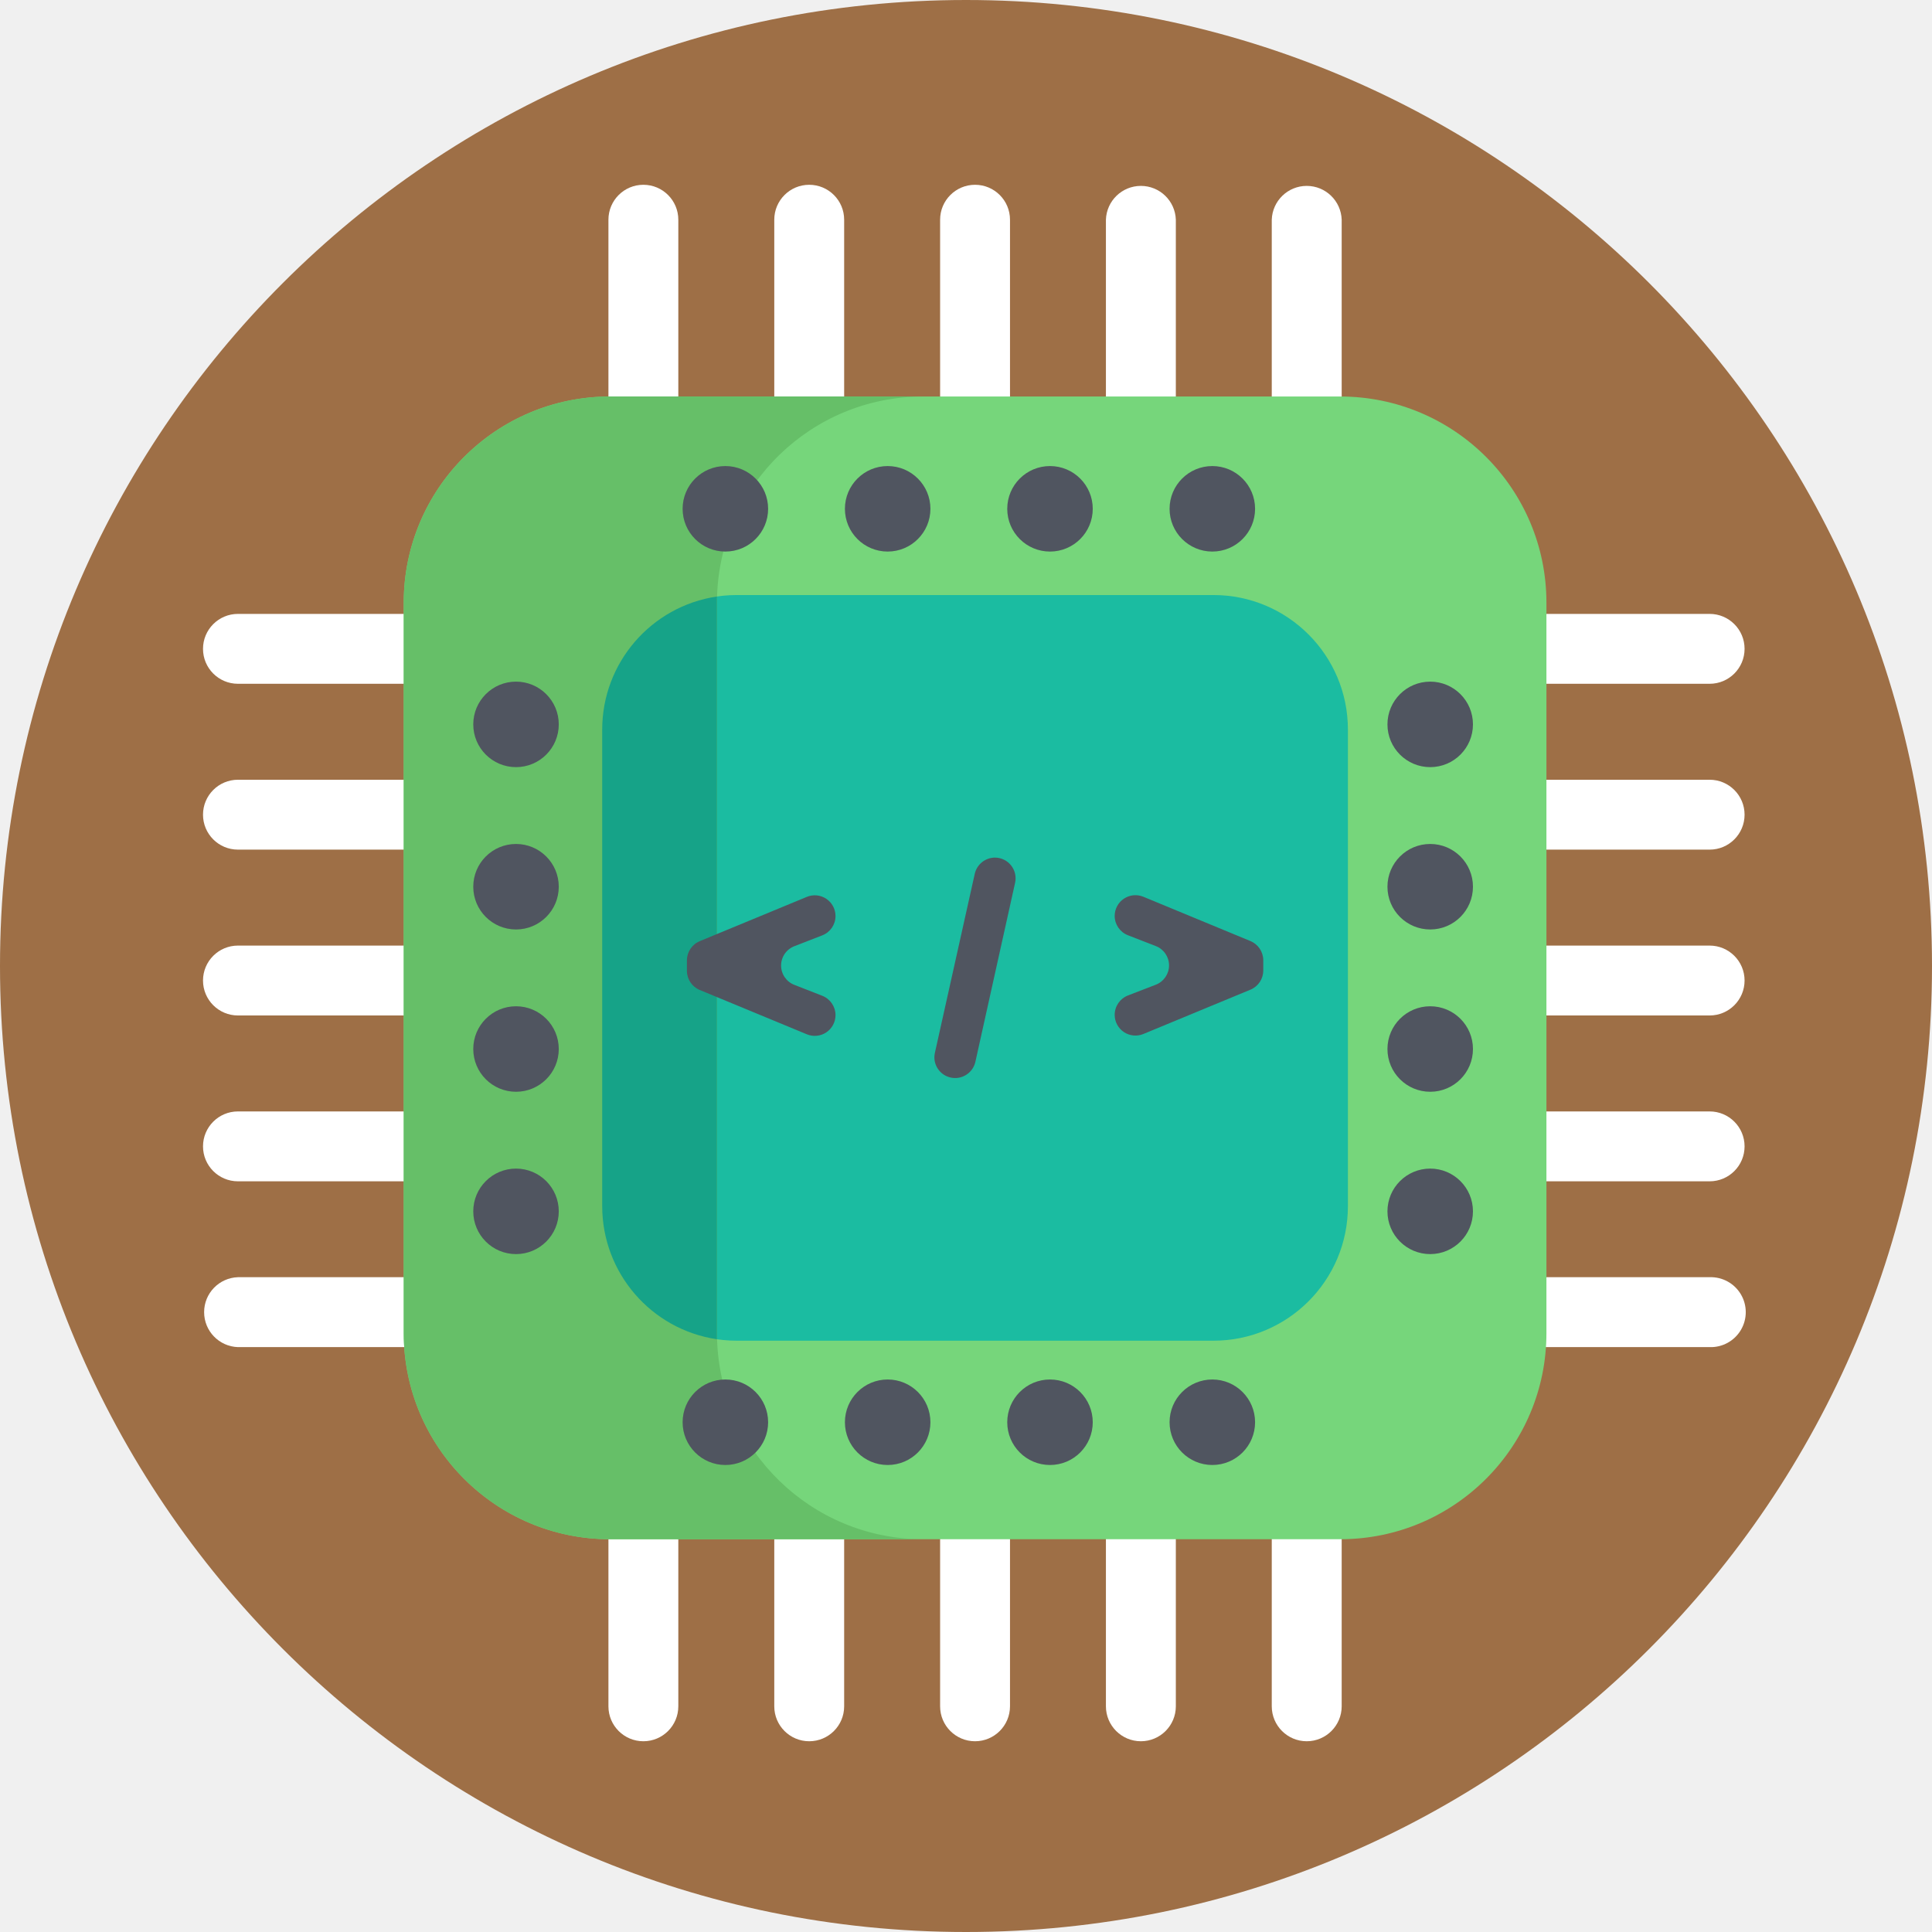
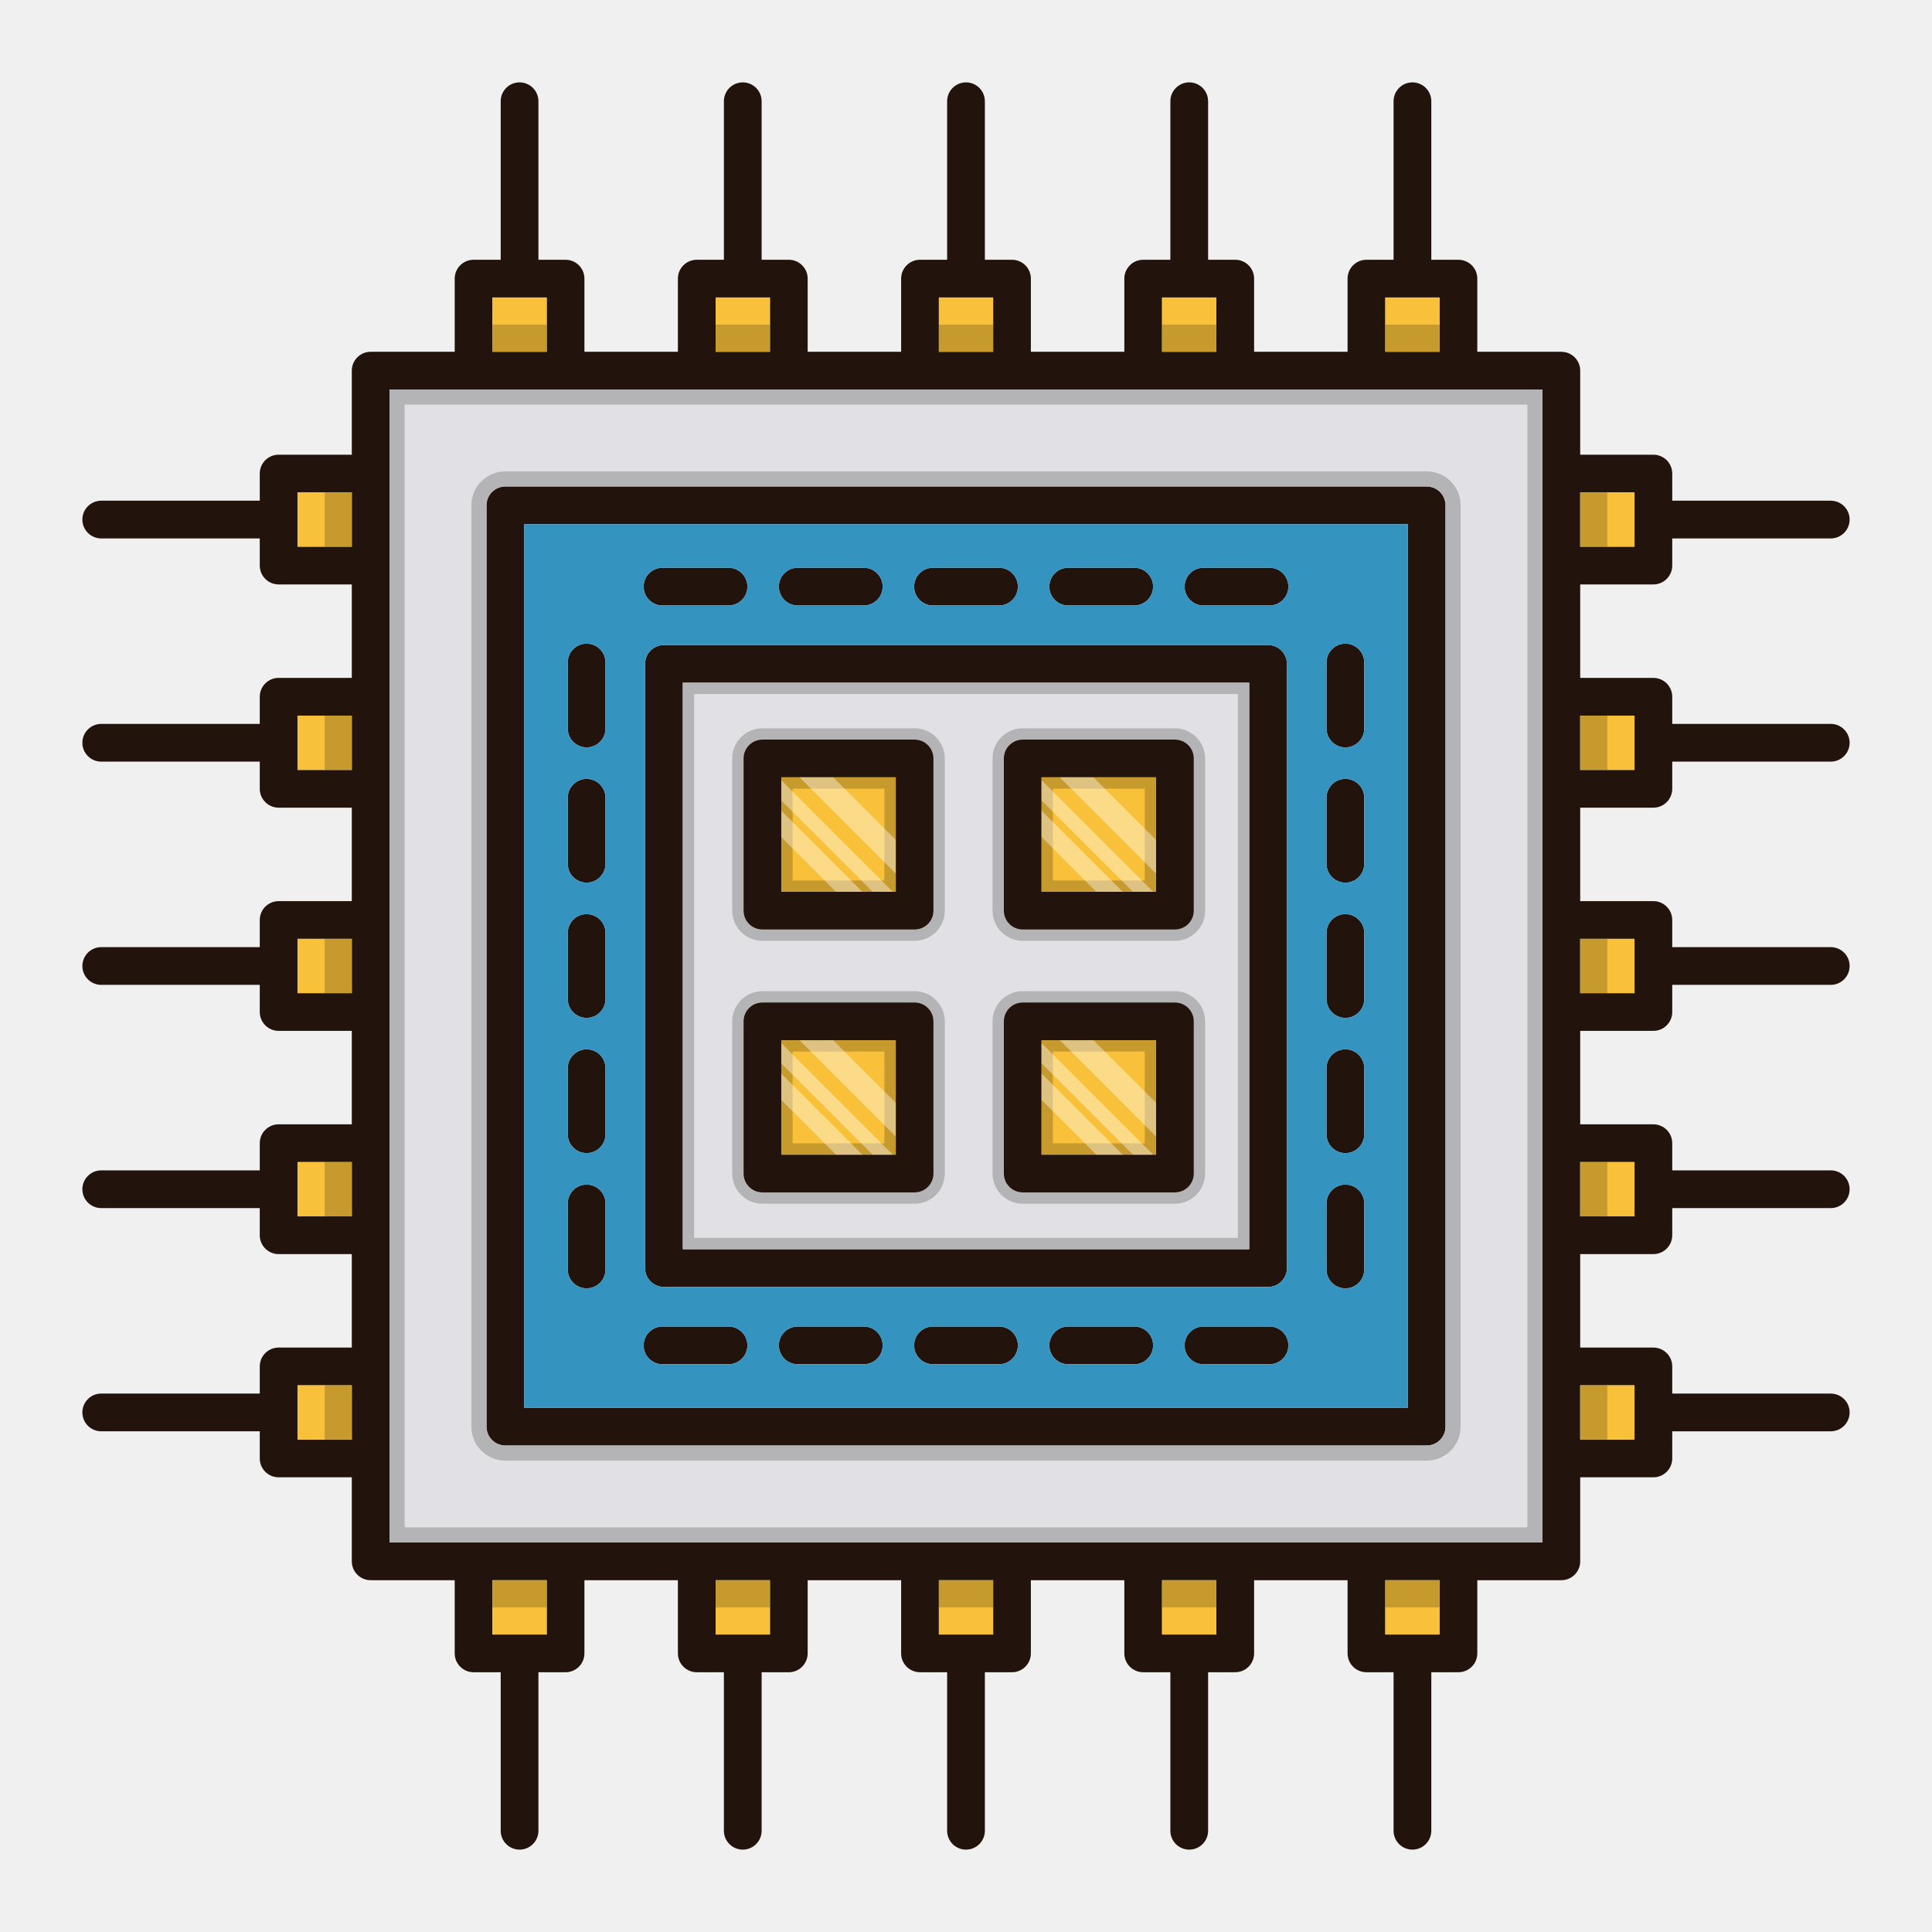
- <svg xmlns="http://www.w3.org/2000/svg" viewBox="0 0 512 512">
-   <defs>
-     <style>.cls-1{fill:#9e6f46;}.cls-2{fill:#fff;}.cls-3{fill:#76d67b;}.cls-4{fill:#1bbca1;}.cls-5{fill:#66bf68;}.cls-6{fill:#16a388;}.cls-7{fill:#505560;}</style>
-   </defs>
-   <g id="BULINE">
-     <circle class="cls-1" cx="256" cy="256" r="256" />
-   </g>
-   <g id="Icons">
-     <path class="cls-2" d="M170.5,461.45a9.26,9.26,0,0,1-9.26-9.26V400.34a9.26,9.26,0,1,1,18.52,0v51.85A9.26,9.26,0,0,1,170.5,461.45Z" />
-     <path class="cls-2" d="M214.45,461.45a9.26,9.26,0,0,1-9.26-9.26V400.34a9.26,9.26,0,0,1,18.52,0v51.85A9.26,9.26,0,0,1,214.45,461.45Z" />
-     <path class="cls-2" d="M258.4,461.45a9.26,9.26,0,0,1-9.26-9.26V400.34a9.26,9.26,0,0,1,18.52,0v51.85A9.27,9.27,0,0,1,258.4,461.45Z" />
-     <path class="cls-2" d="M302.35,461.45a9.27,9.27,0,0,1-9.27-9.26V400.34a9.27,9.27,0,0,1,18.53,0v51.85A9.27,9.27,0,0,1,302.35,461.45Z" />
-     <path class="cls-2" d="M346.3,461.45a9.27,9.27,0,0,1-9.27-9.26V400.34a9.27,9.27,0,0,1,18.53,0v51.85A9.27,9.27,0,0,1,346.3,461.45Z" />
-     <path class="cls-2" d="M170.5,119.34a9.25,9.25,0,0,1-9.26-9.26V58.23a9.26,9.26,0,1,1,18.52,0v51.85A9.25,9.25,0,0,1,170.5,119.34Z" />
-     <path class="cls-2" d="M214.45,119.34a9.25,9.25,0,0,1-9.26-9.26V58.23a9.26,9.26,0,0,1,18.52,0v51.85A9.25,9.25,0,0,1,214.45,119.34Z" />
-     <path class="cls-2" d="M258.4,119.34a9.25,9.25,0,0,1-9.26-9.26V58.23a9.26,9.26,0,0,1,18.52,0v51.85A9.26,9.26,0,0,1,258.4,119.34Z" />
-     <path class="cls-2" d="M302.35,119.34a9.26,9.26,0,0,1-9.27-9.26V58.23a9.27,9.27,0,0,1,18.53,0v51.85A9.26,9.26,0,0,1,302.35,119.34Z" />
-     <path class="cls-2" d="M346.3,119.34a9.26,9.26,0,0,1-9.27-9.26V58.23a9.27,9.27,0,0,1,18.53,0v51.85A9.26,9.26,0,0,1,346.3,119.34Z" />
-     <path class="cls-2" d="M453.07,181.21H401.23a9.26,9.26,0,1,1,0-18.52h51.84a9.26,9.26,0,1,1,0,18.52Z" />
-     <path class="cls-2" d="M453.07,225.16H401.23a9.26,9.26,0,1,1,0-18.52h51.84a9.26,9.26,0,1,1,0,18.52Z" />
-     <path class="cls-2" d="M453.07,269.11H401.23a9.26,9.26,0,1,1,0-18.52h51.84a9.26,9.26,0,1,1,0,18.52Z" />
-     <path class="cls-2" d="M453.07,313.06H401.23a9.26,9.26,0,1,1,0-18.52h51.84a9.26,9.26,0,1,1,0,18.52Z" />
-     <path class="cls-2" d="M453.07,357H401.23a9.27,9.27,0,1,1,0-18.53h51.84a9.27,9.27,0,1,1,0,18.53Z" />
-     <path class="cls-2" d="M114.91,181.21H63.06a9.26,9.26,0,1,1,0-18.52h51.85a9.26,9.26,0,0,1,0,18.52Z" />
-     <path class="cls-2" d="M114.91,225.16H63.06a9.26,9.26,0,0,1,0-18.52h51.85a9.26,9.26,0,0,1,0,18.52Z" />
-     <path class="cls-2" d="M114.91,269.11H63.06a9.26,9.26,0,1,1,0-18.52h51.85a9.26,9.26,0,0,1,0,18.52Z" />
-     <path class="cls-2" d="M114.91,313.06H63.06a9.26,9.26,0,0,1,0-18.52h51.85a9.26,9.26,0,1,1,0,18.52Z" />
-     <path class="cls-2" d="M114.91,357H63.06a9.27,9.27,0,0,1,0-18.53h51.85a9.27,9.27,0,0,1,0,18.53Z" />
-     <rect class="cls-3" x="106.99" y="105.08" width="302.83" height="302.83" rx="54.64" />
-     <rect class="cls-4" x="159.6" y="157.69" width="197.61" height="197.61" rx="35.65" />
-     <path class="cls-5" d="M244.62,407.91h-83A54.64,54.64,0,0,1,107,353.27V159.72a54.65,54.65,0,0,1,54.64-54.64h83a54.63,54.63,0,0,0-54.61,53c0,.54,0,1.08,0,1.64V353.27c0,.56,0,1.1,0,1.65A54.63,54.63,0,0,0,244.62,407.91Z" />
-     <path class="cls-6" d="M190,353.27c0,.56,0,1.1,0,1.65a35.68,35.68,0,0,1-30.41-35.28V193.35A35.66,35.66,0,0,1,190,158.08c0,.54,0,1.08,0,1.64Z" />
-     <path class="cls-7" d="M210.52,250.75l7.39-2.87a5.5,5.5,0,0,0,3.51-5.12v0a5.5,5.5,0,0,0-7.6-5.08l-28.39,11.74a5.53,5.53,0,0,0-3.39,5.08v2.78a5.49,5.49,0,0,0,3.39,5.07l28.39,11.75a5.5,5.5,0,0,0,7.6-5.08v0a5.52,5.52,0,0,0-3.51-5.13L210.52,261A5.49,5.49,0,0,1,210.52,250.75Z" />
-     <path class="cls-7" d="M263.68,227.27a5.52,5.52,0,0,0-5.36,4.3L247.76,279a5.44,5.44,0,0,0-.14,1.19,5.5,5.5,0,0,0,10.87,1.19L269,234A5.49,5.49,0,0,0,263.68,227.27Z" />
-     <path class="cls-7" d="M331.38,249.39,303,237.65a5.5,5.5,0,0,0-7.6,5.08v0a5.52,5.52,0,0,0,3.51,5.12l7.39,2.87a5.49,5.49,0,0,1,0,10.24l-7.39,2.85a5.52,5.52,0,0,0-3.51,5.13v0a5.5,5.5,0,0,0,7.6,5.08l28.39-11.75a5.49,5.49,0,0,0,3.39-5.07v-2.78A5.53,5.53,0,0,0,331.38,249.39Z" />
-     <circle class="cls-7" cx="192.23" cy="134.84" r="11.33" />
-     <circle class="cls-7" cx="235.24" cy="134.84" r="11.33" />
-     <circle class="cls-7" cx="278.26" cy="134.84" r="11.33" />
-     <circle class="cls-7" cx="321.28" cy="134.84" r="11.33" />
-     <circle class="cls-7" cx="192.23" cy="376.91" r="11.33" />
-     <circle class="cls-7" cx="235.24" cy="376.91" r="11.33" />
-     <circle class="cls-7" cx="278.26" cy="376.91" r="11.33" />
-     <circle class="cls-7" cx="321.28" cy="376.91" r="11.33" />
-     <circle class="cls-7" cx="379.02" cy="191.97" r="11.33" />
-     <circle class="cls-7" cx="379.02" cy="234.99" r="11.33" />
-     <circle class="cls-7" cx="379.02" cy="278" r="11.33" />
-     <circle class="cls-7" cx="379.02" cy="321.02" r="11.33" />
-     <circle class="cls-7" cx="136.75" cy="191.97" r="11.33" />
-     <circle class="cls-7" cx="136.75" cy="234.99" r="11.33" />
-     <circle class="cls-7" cx="136.75" cy="278" r="11.33" />
-     <circle class="cls-7" cx="136.75" cy="321.02" r="11.33" />
-   </g>
+ <svg xmlns="http://www.w3.org/2000/svg" class="svg-icon" style="width: 1em; height: 1em;vertical-align: middle;fill: currentColor;overflow: hidden;" viewBox="0 0 1024 1024" version="1.1">
+   <path d="M756.16 257.84H267.84c-5.52 0-10 4.48-10 10v488.32c0 5.52 4.48 10 10 10h488.32c5.52 0 10-4.48 10-10V267.84c0-5.52-4.48-10-10-10z m-10 488.32H277.84V277.84h468.32v468.32z" fill="#23130D" />
+   <path d="M672.1 341.88h-320.2c-5.54 0-10 4.48-10 10v320.22c0 5.54 4.46 10 10 10h320.2c5.54 0 10-4.46 10-10V351.88c0-5.52-4.46-10-10-10z m-10 320.22h-300.2V361.88h300.2v300.22zM396.14 310.92c0 5.52-4.48 10-10 10h-35c-5.54 0-10-4.48-10-10s4.46-10 10-10h35c5.52 0 10 4.48 10 10zM467.82 310.92c0 5.52-4.48 10-10 10h-35c-5.54 0-10-4.48-10-10s4.46-10 10-10h35c5.52 0 10 4.48 10 10zM539.5 310.92c0 5.52-4.48 10-10 10h-35c-5.54 0-10-4.48-10-10s4.46-10 10-10h35c5.52 0 10 4.48 10 10zM611.18 310.92c0 5.52-4.48 10-10 10h-35c-5.54 0-10-4.48-10-10s4.46-10 10-10h35c5.52 0 10 4.48 10 10zM682.86 310.92c0 5.52-4.46 10-10 10h-35c-5.54 0-10-4.48-10-10s4.46-10 10-10h35c5.54 0 10 4.48 10 10zM396.14 713.08c0 5.52-4.48 10-10 10h-35c-5.54 0-10-4.48-10-10s4.46-10 10-10h35c5.52 0 10 4.48 10 10zM467.82 713.08c0 5.52-4.48 10-10 10h-35c-5.54 0-10-4.48-10-10s4.46-10 10-10h35c5.52 0 10 4.48 10 10zM539.5 713.08c0 5.52-4.48 10-10 10h-35c-5.54 0-10-4.48-10-10s4.46-10 10-10h35c5.52 0 10 4.48 10 10zM611.18 713.08c0 5.52-4.48 10-10 10h-35c-5.54 0-10-4.48-10-10s4.46-10 10-10h35c5.52 0 10 4.48 10 10zM682.86 713.08c0 5.52-4.46 10-10 10h-35c-5.54 0-10-4.48-10-10s4.46-10 10-10h35c5.54 0 10 4.48 10 10zM320.92 637.86v35c0 5.52-4.48 10-10 10s-10-4.48-10-10v-35c0-5.54 4.48-10 10-10s10 4.46 10 10zM320.92 566.16v35.02c0 5.52-4.48 10-10 10s-10-4.48-10-10v-35.02c0-5.52 4.48-10 10-10s10 4.48 10 10zM320.92 494.5v35c0 5.52-4.48 10-10 10s-10-4.48-10-10v-35c0-5.54 4.48-10 10-10s10 4.46 10 10zM320.92 422.82v35c0 5.52-4.48 10-10 10s-10-4.48-10-10v-35c0-5.52 4.48-10 10-10s10 4.48 10 10zM320.92 351.14v35c0 5.52-4.48 10-10 10s-10-4.48-10-10v-35c0-5.54 4.48-10 10-10s10 4.46 10 10zM723.08 637.86v35c0 5.52-4.48 10-10 10s-10-4.48-10-10v-35c0-5.54 4.48-10 10-10s10 4.46 10 10zM723.08 566.16v35.02c0 5.52-4.48 10-10 10s-10-4.48-10-10v-35.02c0-5.52 4.48-10 10-10s10 4.48 10 10zM723.08 494.5v35c0 5.52-4.48 10-10 10s-10-4.48-10-10v-35c0-5.54 4.48-10 10-10s10 4.46 10 10zM723.08 422.82v35c0 5.52-4.48 10-10 10s-10-4.48-10-10v-35c0-5.52 4.48-10 10-10s10 4.48 10 10zM723.08 351.14v35c0 5.52-4.48 10-10 10s-10-4.48-10-10v-35c0-5.54 4.48-10 10-10s10 4.46 10 10z" fill="#23130D" />
+   <path d="M876.32 428.08c5.52 0 10-4.48 10-10v-14.4h84.02c5.52 0 10-4.48 10-10s-4.48-10-10-10h-84.02v-14.38c0-5.52-4.48-10-10-10h-38.78v-49.54h38.78c5.52 0 10-4.48 10-10v-14.38h84.02c5.52 0 10-4.48 10-10s-4.48-10-10-10h-84.02v-14.38c0-5.54-4.48-10-10-10h-38.78V196.46c0-5.52-4.46-10-10-10H783V147.68c0-5.52-4.48-10-10-10h-14.38V53.66c0-5.52-4.48-10-10-10s-10 4.48-10 10v84.02h-14.38c-5.52 0-10 4.48-10 10v38.78h-49.54V147.68c0-5.52-4.48-10-10-10h-14.38V53.66c0-5.52-4.48-10-10-10-5.54 0-10 4.48-10 10v84.02h-14.4c-5.52 0-10 4.48-10 10v38.78h-49.54V147.68c0-5.52-4.48-10-10-10H522V53.66c0-5.52-4.48-10-10-10s-10 4.48-10 10v84.02h-14.38c-5.52 0-10 4.48-10 10v38.78h-49.54V147.68c0-5.52-4.48-10-10-10h-14.4V53.66c0-5.52-4.48-10-10-10s-10 4.48-10 10v84.02h-14.38c-5.52 0-10 4.48-10 10v38.78h-49.54V147.68c0-5.52-4.48-10-10-10h-14.38V53.66c0-5.52-4.48-10-10-10s-10 4.48-10 10v84.02h-14.38c-5.52 0-10 4.48-10 10v38.78H196.46c-5.52 0-10 4.48-10 10v44.54H147.68c-5.52 0-10 4.46-10 10v14.38H53.66c-5.52 0-10 4.48-10 10s4.48 10 10 10h84.02v14.38c0 5.52 4.48 10 10 10h38.78v49.54H147.68c-5.52 0-10 4.48-10 10v14.38H53.66c-5.52 0-10 4.48-10 10s4.48 10 10 10h84.02v14.4c0 5.52 4.48 10 10 10h38.78v49.54H147.68c-5.52 0-10 4.48-10 10V502H53.66c-5.52 0-10 4.48-10 10s4.48 10 10 10h84.02v14.38c0 5.52 4.48 10 10 10h38.78v49.54H147.68c-5.52 0-10 4.48-10 10v14.4H53.66c-5.52 0-10 4.46-10 10 0 5.52 4.48 10 10 10h84.02v14.38c0 5.52 4.48 10 10 10h38.78v49.54H147.68c-5.52 0-10 4.48-10 10v14.38H53.66c-5.52 0-10 4.48-10 10s4.48 10 10 10h84.02v14.38c0 5.52 4.48 10 10 10h38.78v44.54c0 5.52 4.48 10 10 10h44.54v38.78c0 5.52 4.48 10 10 10h14.38v84.02c0 5.52 4.48 10 10 10s10-4.48 10-10v-84.02h14.38c5.52 0 10-4.48 10-10v-38.78h49.54v38.78c0 5.52 4.48 10 10 10h14.38v84.02c0 5.52 4.48 10 10 10s10-4.48 10-10v-84.02h14.4c5.52 0 10-4.48 10-10v-38.78h49.54v38.78c0 5.52 4.48 10 10 10H502v84.02c0 5.52 4.48 10 10 10s10-4.48 10-10v-84.02h14.38c5.52 0 10-4.48 10-10v-38.78h49.54v38.78c0 5.52 4.48 10 10 10h14.4v84.02c0 5.52 4.46 10 10 10 5.52 0 10-4.48 10-10v-84.02h14.38c5.52 0 10-4.48 10-10v-38.78h49.54v38.78c0 5.52 4.48 10 10 10h14.38v84.02c0 5.52 4.48 10 10 10s10-4.48 10-10v-84.02h14.38c5.52 0 10-4.48 10-10v-38.78h44.54c5.54 0 10-4.48 10-10V783h38.78c5.52 0 10-4.48 10-10v-14.38h84.02c5.52 0 10-4.48 10-10s-4.48-10-10-10h-84.02v-14.38c0-5.52-4.48-10-10-10h-38.78v-49.54h38.78c5.52 0 10-4.48 10-10v-14.38h84.02c5.52 0 10-4.48 10-10 0-5.54-4.48-10-10-10h-84.02v-14.4c0-5.52-4.48-10-10-10h-38.78v-49.54h38.78c5.52 0 10-4.48 10-10V522h84.02c5.52 0 10-4.48 10-10s-4.48-10-10-10h-84.02v-14.38c0-5.52-4.48-10-10-10h-38.78v-49.54h38.78z m-38.78-167.08h28.78v28.76h-28.78V261z m0 118.3h28.78v28.78h-28.78v-28.78zM186.46 763H157.68v-28.76h28.78v28.76z m0-118.3H157.68v-28.78h28.78v28.78z m0-118.32H157.68v-28.76h28.78v28.76z m0-118.3H157.68v-28.78h28.78v28.78z m0-118.32H157.68V261h28.78v28.76z m547.78-132.08H763v28.78h-28.76V157.68z m-118.32 0h28.78v28.78h-28.78V157.68z m-118.3 0H526.38v28.78h-28.76V157.68z m-118.32 0H408.08v28.78h-28.78V157.68z m-118.3 0H289.76v28.78H261V157.68z m28.76 708.64H261v-28.78h28.76v28.78z m118.32 0h-28.78v-28.78h28.78v28.78z m118.3 0h-28.76v-28.78h28.76v28.78z m118.32 0h-28.78v-28.78h28.78v28.78z m118.3 0h-28.76v-28.78h28.76v28.78z m54.54-142.1V817.54H206.46V206.46h611.08v517.76z m48.78 10.02v28.76h-28.78v-28.76h28.78z m0-118.32v28.78h-28.78v-28.78h28.78z m0-118.3v28.76h-28.78v-28.76h28.78z" fill="#23130D" />
+   <path d="M157.68 261h28.78v28.76H157.68zM157.68 379.3h28.78v28.78H157.68zM157.68 497.62h28.78v28.76H157.68zM157.68 615.92h28.78v28.78H157.68zM157.68 734.24h28.78v28.76H157.68zM261 837.54h28.76v28.78H261zM379.3 837.54h28.78v28.78h-28.78zM497.62 837.54h28.76v28.78h-28.76zM615.92 837.54h28.78v28.78h-28.78zM734.24 837.54h28.76v28.78h-28.76zM866.32 615.92v28.78h-28.78v-28.78h28.78zM837.54 734.24h28.78v28.76h-28.78zM837.54 497.62h28.78v28.76h-28.78zM866.32 379.3v28.78h-28.78v-28.78h28.78zM837.54 261h28.78v28.76h-28.78zM763 157.68v28.78h-28.76V157.68H763zM644.7 157.68v28.78h-28.78V157.68h28.78zM526.38 157.68v28.78h-28.76V157.68H526.38zM408.08 157.68v28.78h-28.78V157.68H408.08zM289.76 157.68v28.78H261V157.68H289.76z" fill="#F9C139" />
+   <path d="M289.76 172.07v14.39H261v-14.39H289.76zM408.07 172.07v14.39h-28.76v-14.39H408.07zM526.38 172.07v14.39h-28.76v-14.39H526.38zM644.69 172.07v14.39h-28.76v-14.39H644.69zM763 172.07v14.39h-28.76v-14.39H763zM289.76 837.54v14.39H261v-14.39H289.76zM408.07 837.54v14.39h-28.76v-14.39H408.07zM526.38 837.54v14.39h-28.76v-14.39H526.38zM644.69 837.54v14.39h-28.76v-14.39H644.69zM763 837.54v14.39h-28.76v-14.39H763zM172.07 734.24h14.39v28.76h-14.39v-14.34-0.04V734.24zM172.07 615.93h14.39v28.76h-14.39v-14.34-0.04V615.93zM172.07 497.62h14.39v28.76h-14.39v-14.34-0.04V497.62zM172.07 379.31h14.39v28.76h-14.39v-14.34-0.04V379.31zM172.07 261h14.39v28.76h-14.39v-14.34-0.04V261zM837.54 734.24h14.39v28.76h-14.39v-14.34-0.04V734.24zM837.54 615.93h14.39v28.76h-14.39v-14.34-0.04V615.93zM837.54 497.62h14.39v28.76h-14.39v-14.34-0.04V497.62zM837.54 379.31h14.39v28.76h-14.39v-14.34-0.04V379.31zM837.54 261h14.39v28.76h-14.39v-14.34-0.04V261z" opacity=".2" />
+   <path d="M206.46 206.46v611.08h611.08v-44.52-0.02-48.74-0.02-517.78H206.46z m559.7 549.7c0 5.52-4.48 10-10 10H267.84c-5.52 0-10-4.48-10-10V267.84c0-5.52 4.48-10 10-10h488.32c5.52 0 10 4.48 10 10v488.32z" fill="#E1E1E5" />
+   <path d="M809.54 214.46v595.08H214.46V214.46h595.08M267.84 774.16h488.32c9.926 0 18-8.074 18-18V267.84c0-9.926-8.074-18-18-18H267.84c-9.926 0-18 8.074-18 18v488.32c0 9.926 8.074 18 18 18m549.7-567.7H206.46v611.08h611.08v-44.52-0.02-48.74-0.02-517.78zM267.84 766.16c-5.52 0-10-4.48-10-10V267.84c0-5.52 4.48-10 10-10h488.32c5.52 0 10 4.48 10 10v488.32c0 5.52-4.48 10-10 10H267.84z" opacity=".2" />
+   <path d="M277.84 277.84v468.32h468.32V277.84H277.84z m288.34 23.08h35c5.52 0 10 4.48 10 10s-4.48 10-10 10h-35c-5.54 0-10-4.48-10-10s4.46-10 10-10z m105.92 40.96c5.54 0 10 4.48 10 10v320.22c0 5.54-4.46 10-10 10h-320.2c-5.54 0-10-4.46-10-10V351.88c0-5.52 4.46-10 10-10h320.2z m-177.6-40.96h35c5.52 0 10 4.48 10 10s-4.48 10-10 10h-35c-5.54 0-10-4.48-10-10s4.46-10 10-10z m-71.68 0h35c5.52 0 10 4.48 10 10s-4.48 10-10 10h-35c-5.54 0-10-4.48-10-10s4.46-10 10-10z m-71.68 0h35c5.52 0 10 4.48 10 10s-4.48 10-10 10h-35c-5.54 0-10-4.48-10-10s4.46-10 10-10z m-30.22 371.94c0 5.52-4.48 10-10 10s-10-4.48-10-10v-35c0-5.54 4.48-10 10-10s10 4.46 10 10v35z m0-71.68c0 5.52-4.48 10-10 10s-10-4.48-10-10v-35.02c0-5.52 4.48-10 10-10s10 4.48 10 10v35.02z m0-71.68c0 5.52-4.48 10-10 10s-10-4.48-10-10v-35c0-5.54 4.48-10 10-10s10 4.46 10 10v35z m0-71.68c0 5.52-4.48 10-10 10s-10-4.48-10-10v-35c0-5.52 4.48-10 10-10s10 4.48 10 10v35z m0-71.68c0 5.52-4.48 10-10 10s-10-4.48-10-10v-35c0-5.54 4.48-10 10-10s10 4.46 10 10v35z m65.22 336.94h-35c-5.54 0-10-4.48-10-10s4.46-10 10-10h35c5.52 0 10 4.48 10 10s-4.48 10-10 10z m71.68 0h-35c-5.54 0-10-4.48-10-10s4.46-10 10-10h35c5.52 0 10 4.48 10 10s-4.48 10-10 10z m71.68 0h-35c-5.54 0-10-4.48-10-10s4.46-10 10-10h35c5.52 0 10 4.48 10 10s-4.48 10-10 10z m71.68 0h-35c-5.54 0-10-4.48-10-10s4.46-10 10-10h35c5.52 0 10 4.48 10 10s-4.48 10-10 10z m71.68 0h-35c-5.54 0-10-4.48-10-10s4.46-10 10-10h35c5.54 0 10 4.48 10 10s-4.46 10-10 10z m0-402.16h-35c-5.54 0-10-4.48-10-10s4.46-10 10-10h35c5.54 0 10 4.48 10 10s-4.46 10-10 10z m50.22 351.94c0 5.52-4.48 10-10 10s-10-4.48-10-10v-35c0-5.54 4.48-10 10-10s10 4.46 10 10v35z m0-71.68c0 5.52-4.48 10-10 10s-10-4.48-10-10v-35.02c0-5.52 4.48-10 10-10s10 4.48 10 10v35.02z m0-71.68c0 5.52-4.48 10-10 10s-10-4.48-10-10v-35c0-5.54 4.48-10 10-10s10 4.46 10 10v35z m0-71.68c0 5.52-4.48 10-10 10s-10-4.48-10-10v-35c0-5.52 4.48-10 10-10s10 4.48 10 10v35z m0-71.68c0 5.52-4.48 10-10 10s-10-4.48-10-10v-35c0-5.54 4.48-10 10-10s10 4.46 10 10v35z" fill="#3594BF" />
+   <path d="M361.9 361.88v300.22h300.2V361.88h-300.2zM494.76 622c0 5.52-4.48 10-10 10h-80.66c-5.54 0-10-4.48-10-10v-80.66c0-5.54 4.46-10 10-10h80.66c5.52 0 10 4.46 10 10V622z m0-139.34c0 5.54-4.48 10-10 10h-80.66c-5.54 0-10-4.46-10-10V402c0-5.52 4.46-10 10-10h80.66c5.52 0 10 4.48 10 10v80.66zM632.74 622c0 5.52-4.48 10-10 10h-80.68c-5.52 0-10-4.48-10-10v-80.66c0-5.54 4.48-10 10-10h80.68c5.52 0 10 4.46 10 10V622z m0-139.34c0 5.54-4.48 10-10 10h-80.68c-5.52 0-10-4.46-10-10V402c0-5.52 4.48-10 10-10h80.68c5.52 0 10 4.48 10 10v80.66z" fill="#E1E1E5" />
+   <path d="M656.1 367.88v288.22h-288.2V367.88h288.2m-114.04 130.78h80.68c8.822 0 16-7.178 16-16V402c0-8.822-7.178-16-16-16h-80.68c-8.822 0-16 7.178-16 16v80.66c0 8.822 7.178 16 16 16m-137.96 0h80.66c8.822 0 16-7.178 16-16V402c0-8.822-7.178-16-16-16h-80.66c-8.822 0-16 7.178-16 16v80.66c0 8.822 7.178 16 16 16M542.06 638h80.68c8.822 0 16-7.178 16-16v-80.66c0-8.822-7.178-16-16-16h-80.68c-8.822 0-16 7.178-16 16V622c0 8.822 7.178 16 16 16m-137.96 0h80.66c8.822 0 16-7.178 16-16v-80.66c0-8.822-7.178-16-16-16h-80.66c-8.822 0-16 7.178-16 16V622c0 8.822 7.178 16 16 16m258-276.12h-300.2v300.22h300.2V361.88z m-120.04 130.78c-5.52 0-10-4.46-10-10V402c0-5.52 4.48-10 10-10h80.68c5.52 0 10 4.48 10 10v80.66c0 5.54-4.48 10-10 10h-80.68z m-137.96 0c-5.54 0-10-4.46-10-10V402c0-5.52 4.46-10 10-10h80.66c5.52 0 10 4.48 10 10v80.66c0 5.54-4.48 10-10 10h-80.66zM542.06 632c-5.52 0-10-4.48-10-10v-80.66c0-5.54 4.48-10 10-10h80.68c5.52 0 10 4.46 10 10V622c0 5.52-4.48 10-10 10h-80.68z m-137.96 0c-5.54 0-10-4.48-10-10v-80.66c0-5.54 4.46-10 10-10h80.66c5.52 0 10 4.46 10 10V622c0 5.52-4.48 10-10 10h-80.66z" opacity=".2" />
+   <path d="M484.76 392h-80.66c-5.54 0-10 4.48-10 10v80.66c0 5.54 4.46 10 10 10h80.66c5.52 0 10-4.46 10-10V402c0-5.52-4.48-10-10-10z m-10 80.66h-60.66V412h60.66v60.66z" fill="#23130D" />
+   <path d="M414.1 412h60.66v60.66h-60.66z" fill="#F9C139" />
+   <path d="M484.76 531.34h-80.66c-5.54 0-10 4.46-10 10V622c0 5.52 4.46 10 10 10h80.66c5.52 0 10-4.48 10-10v-80.66c0-5.54-4.48-10-10-10z m-10 80.66h-60.66v-60.66h60.66V612z" fill="#23130D" />
+   <path d="M414.1 551.34h60.66V612h-60.66z" fill="#F9C139" />
+   <path d="M622.74 392h-80.68c-5.52 0-10 4.48-10 10v80.66c0 5.54 4.48 10 10 10h80.68c5.52 0 10-4.46 10-10V402c0-5.52-4.48-10-10-10z m-10 80.66h-60.68V412h60.68v60.66z" fill="#23130D" />
+   <path d="M552.06 412h60.68v60.66h-60.68z" fill="#F9C139" />
+   <path d="M622.74 531.34h-80.68c-5.52 0-10 4.46-10 10V622c0 5.52 4.48 10 10 10h80.68c5.52 0 10-4.48 10-10v-80.66c0-5.54-4.48-10-10-10z m-10 80.66h-60.68v-60.66h60.68V612z" fill="#23130D" />
+   <path d="M552.06 551.34h60.68V612h-60.68z" fill="#F9C139" />
+   <path d="M468.76 418v48.66h-48.66V418h48.66m6-6h-60.66v60.66h60.66V412zM468.76 557.34V606h-48.66v-48.66h48.66m6-6h-60.66V612h60.66v-60.66zM606.74 418v48.66h-48.68V418h48.68m6-6h-60.68v60.66h60.68V412zM606.74 557.34V606h-48.68v-48.66h48.68m6-6h-60.68V612h60.68v-60.66z" opacity=".2" />
+   <path d="M457.06 472.66h-13.96l-29-29v-13.96zM473.22 472.66h-10.72l-48.4-48.4v-10.72zM474.76 445.16v17.84l-51-51h17.84z" fill="#FFFFFF" opacity=".4" />
+   <path d="M595.03 472.66h-13.96l-29-29v-13.96zM611.19 472.66h-10.72l-48.4-48.4v-10.72zM612.73 445.16v17.84l-51-51h17.84z" fill="#FFFFFF" opacity=".4" />
+   <path d="M457.06 612h-13.96l-29-29v-13.96zM473.22 612h-10.72l-48.4-48.4v-10.72zM474.76 584.5v17.84l-51-51h17.84z" fill="#FFFFFF" opacity=".4" />
+   <path d="M595.03 612h-13.96l-29-29v-13.96zM611.19 612h-10.72l-48.4-48.4v-10.72zM612.73 584.5v17.84l-51-51h17.84z" fill="#FFFFFF" opacity=".4" />
</svg>
